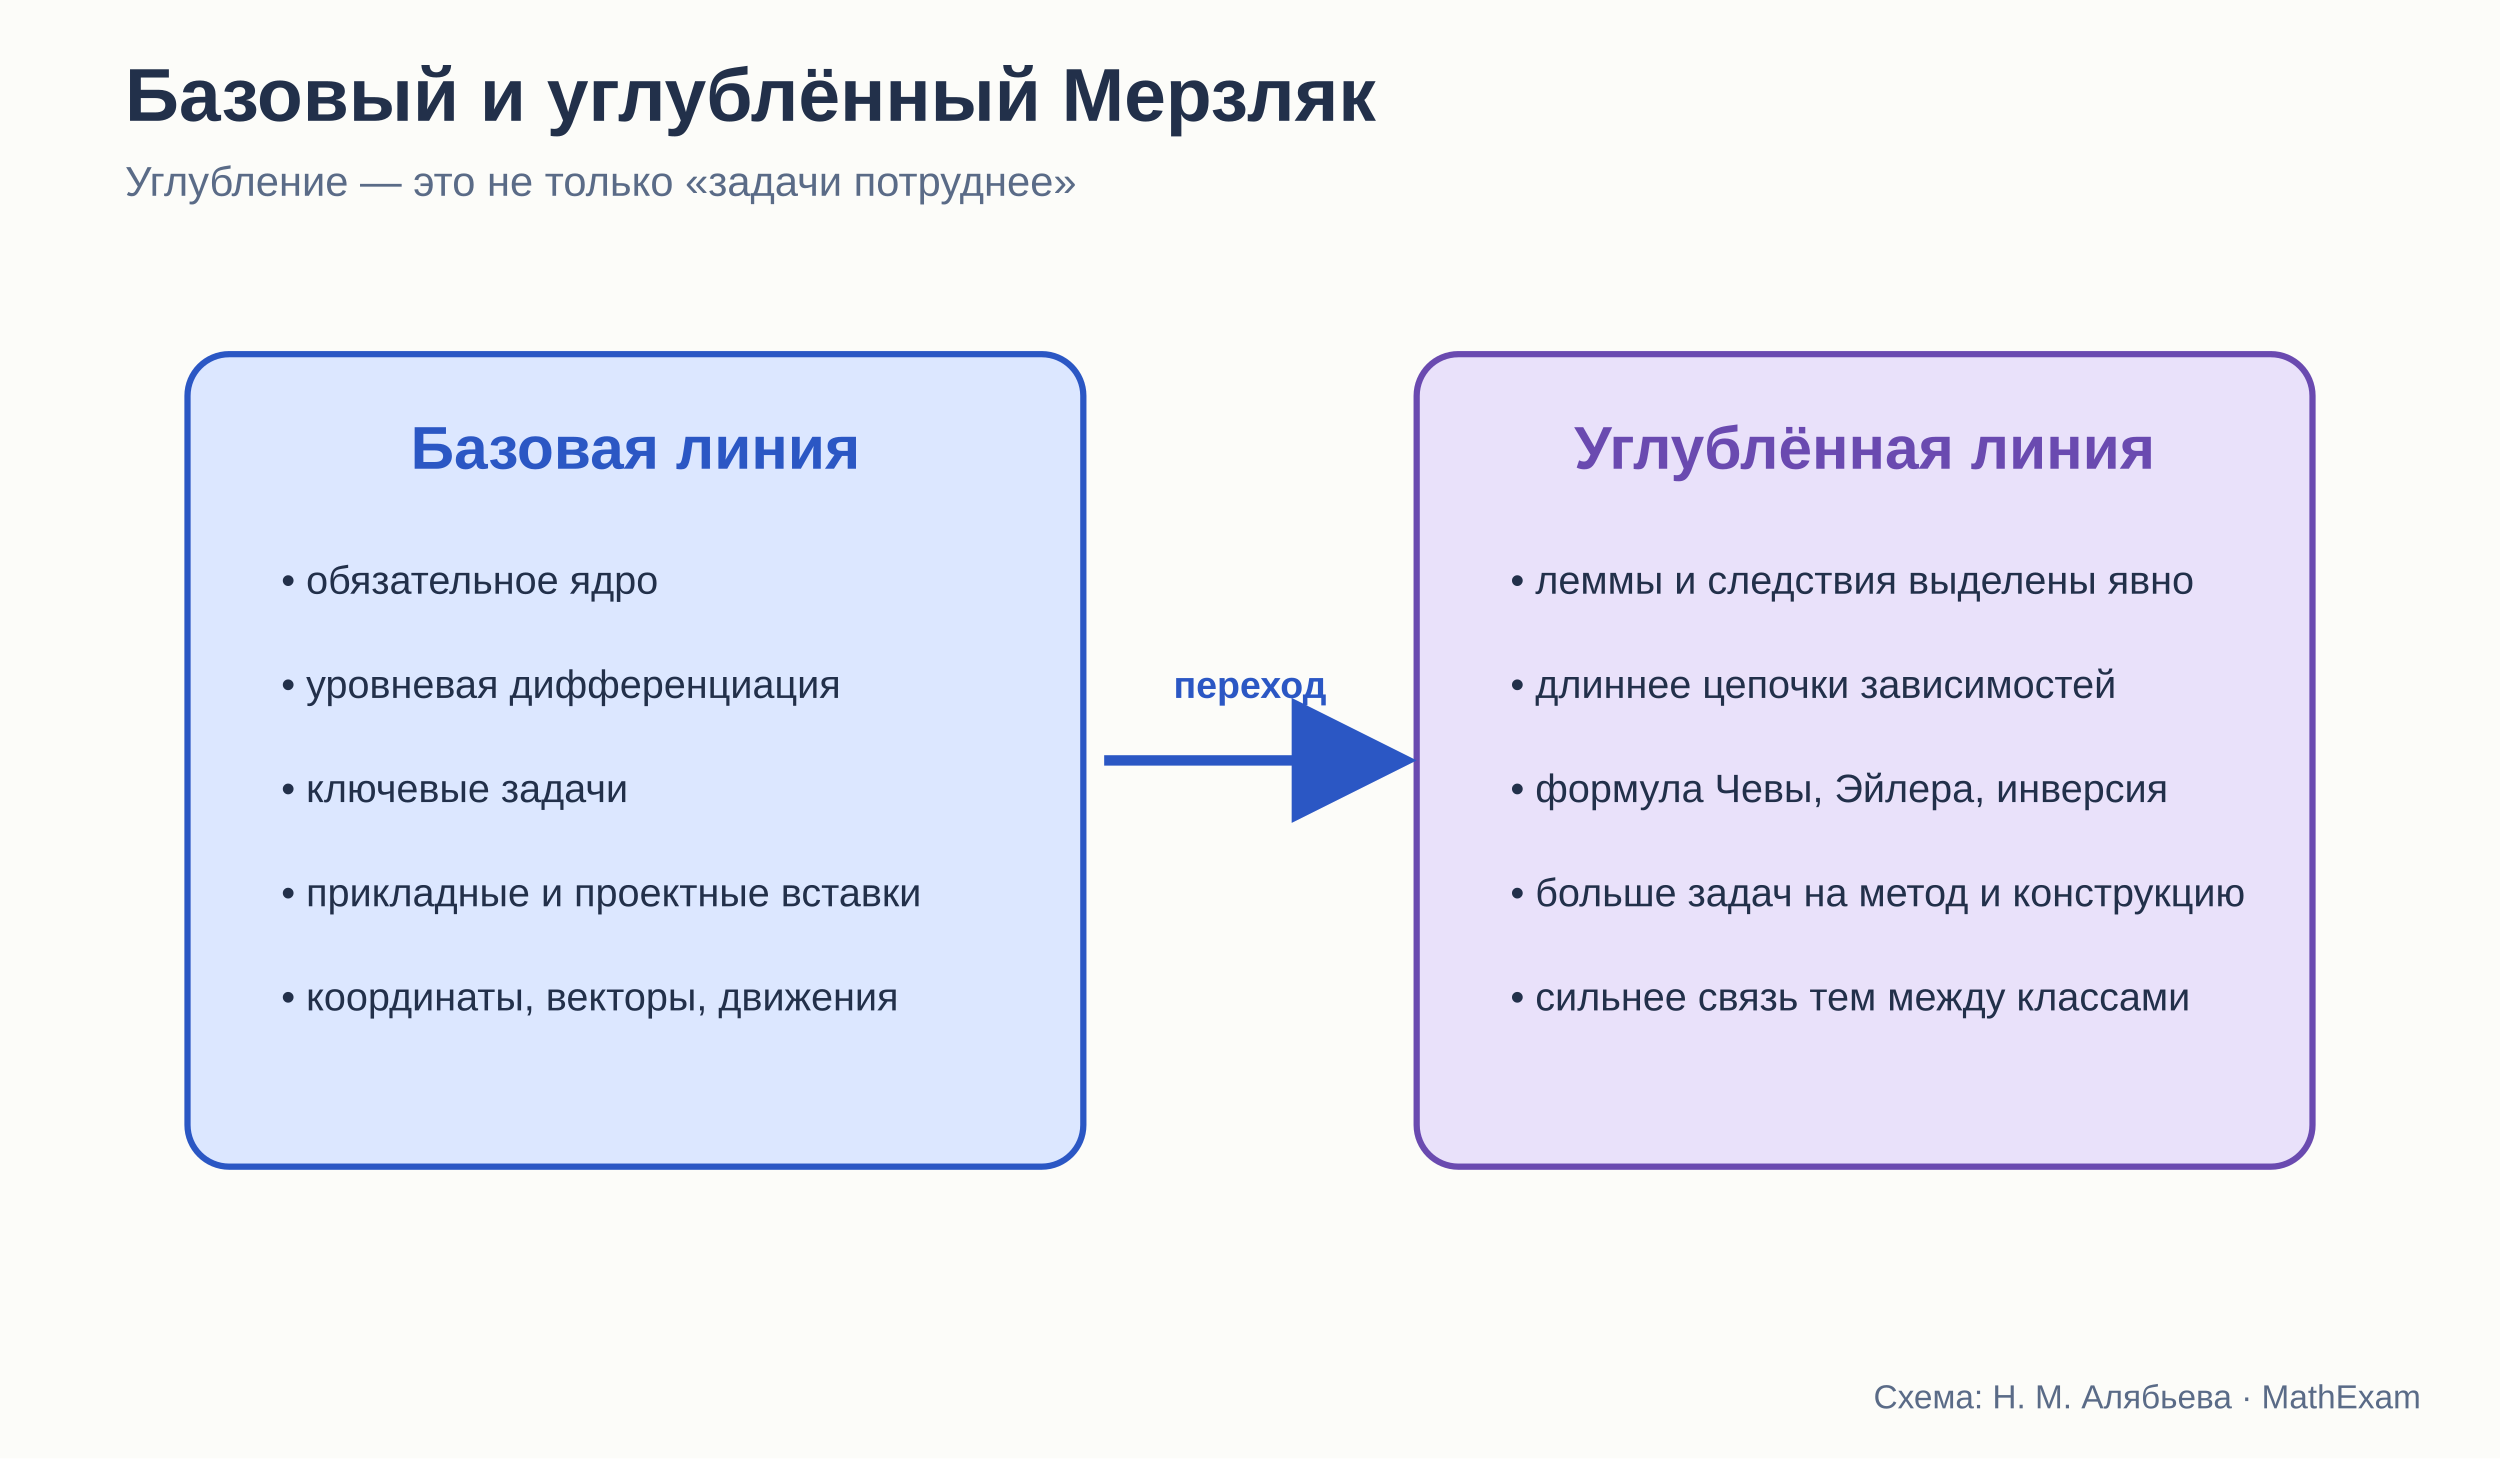
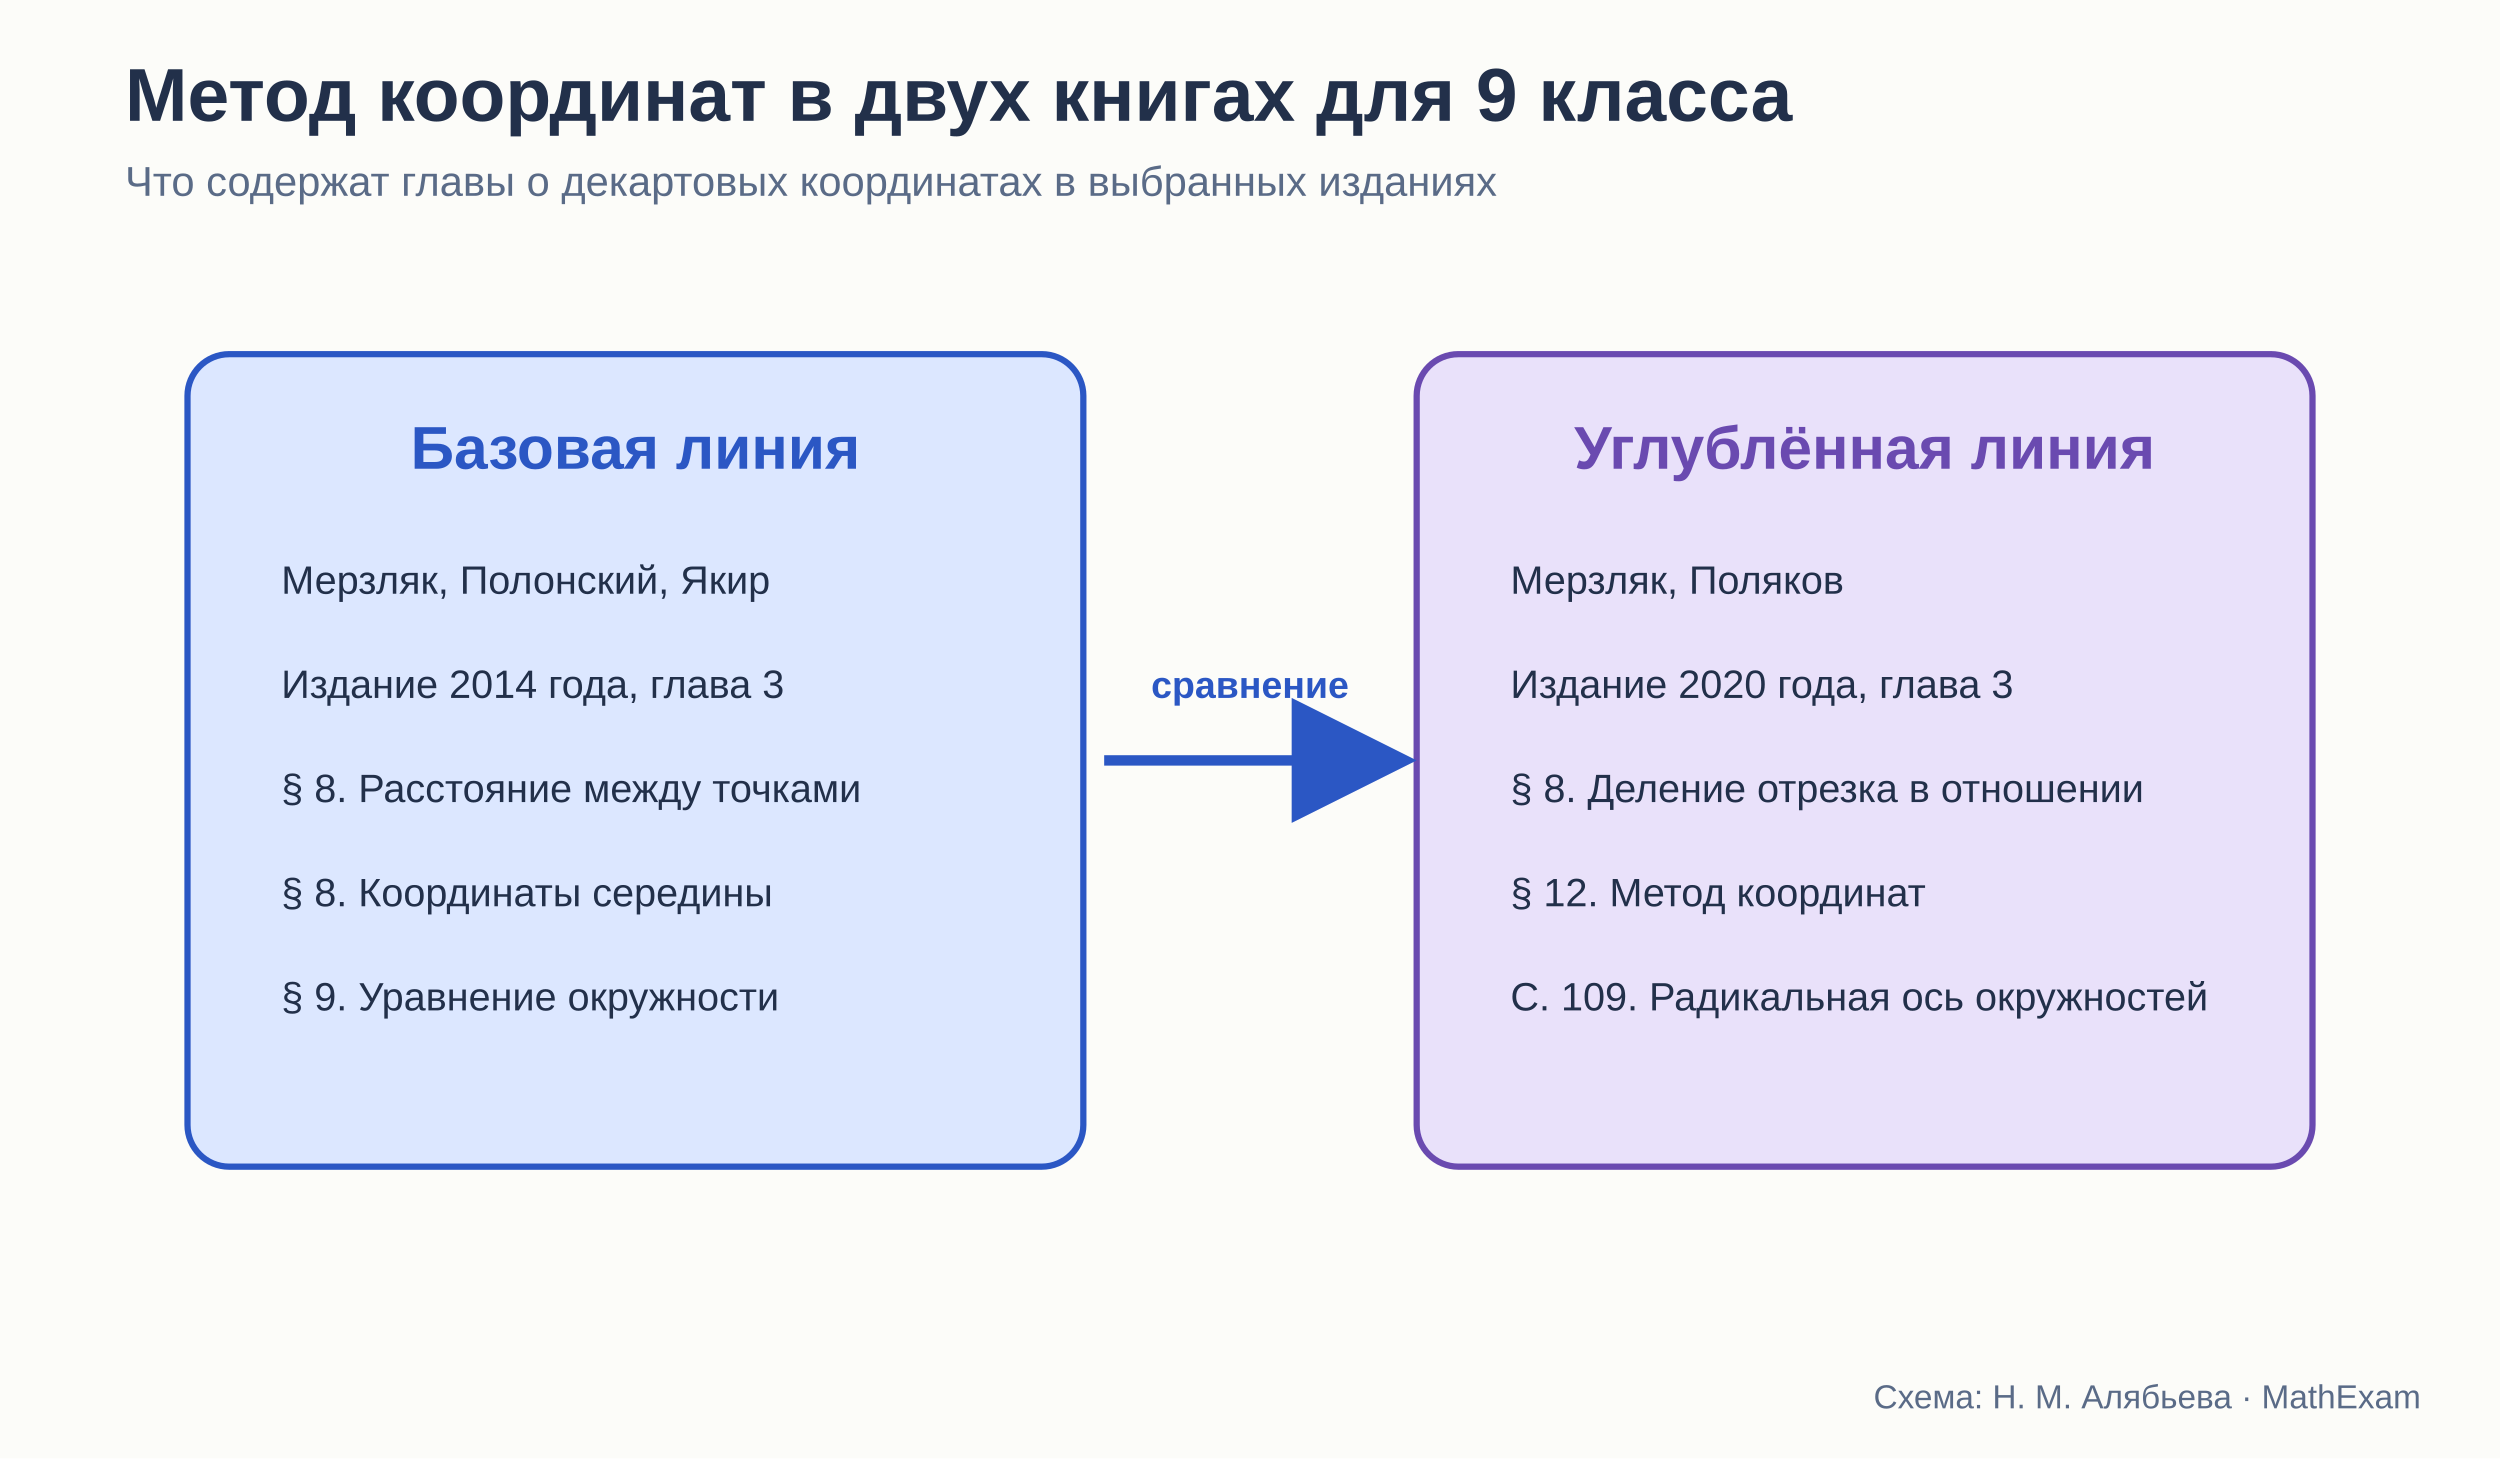
<svg xmlns="http://www.w3.org/2000/svg" width="1200" height="700" viewBox="0 0 1200 700" role="img">
  <defs>
    <marker id="arrow" markerWidth="12" markerHeight="12" refX="10" refY="6" orient="auto">
      <path d="M0,0 L12,6 L0,12 z" fill="#2B57C4" />
    </marker>
  </defs>
  <rect width="1200" height="700" fill="#FCFCF9" />
  <text x="60" y="58" text-anchor="start" style="font-size:36px;font-weight:700;fill:#22304A;font-family:Arial,Segoe UI,sans-serif;">
-     <tspan x="60" dy="0">Базовый и углублённый Мерзляк</tspan>
+     <tspan x="60" dy="0">Метод координат в двух книгах для 9 класса</tspan>
  </text>
  <text x="60" y="94" text-anchor="start" style="font-size:20px;font-weight:400;fill:#5A6B87;font-family:Arial,Segoe UI,sans-serif;">
-     <tspan x="60" dy="0">Углубление — это не только «задачи потруднее»</tspan>
+     <tspan x="60" dy="0">Что содержат главы о декартовых координатах в выбранных изданиях</tspan>
  </text>
  <rect x="90" y="170" width="430" height="390" rx="20" fill="#DCE7FF" stroke="#2B57C4" stroke-width="3" />
  <text x="305" y="225" text-anchor="middle" style="font-size:29px;font-weight:700;fill:#2B57C4;font-family:Arial,Segoe UI,sans-serif;">
    <tspan x="305" dy="0">Базовая линия</tspan>
  </text>
  <text x="135" y="285" text-anchor="start" style="font-size:19px;font-weight:400;fill:#22304A;font-family:Arial,Segoe UI,sans-serif;">
-     <tspan x="135" dy="0">• обязательное ядро</tspan>
+     <tspan x="135" dy="0">Мерзляк, Полонский, Якир</tspan>
  </text>
  <text x="135" y="335" text-anchor="start" style="font-size:19px;font-weight:400;fill:#22304A;font-family:Arial,Segoe UI,sans-serif;">
-     <tspan x="135" dy="0">• уровневая дифференциация</tspan>
+     <tspan x="135" dy="0">Издание 2014 года, глава 3</tspan>
  </text>
  <text x="135" y="385" text-anchor="start" style="font-size:19px;font-weight:400;fill:#22304A;font-family:Arial,Segoe UI,sans-serif;">
-     <tspan x="135" dy="0">• ключевые задачи</tspan>
+     <tspan x="135" dy="0">§ 8. Расстояние между точками</tspan>
  </text>
  <text x="135" y="435" text-anchor="start" style="font-size:19px;font-weight:400;fill:#22304A;font-family:Arial,Segoe UI,sans-serif;">
-     <tspan x="135" dy="0">• прикладные и проектные вставки</tspan>
+     <tspan x="135" dy="0">§ 8. Координаты середины</tspan>
  </text>
  <text x="135" y="485" text-anchor="start" style="font-size:19px;font-weight:400;fill:#22304A;font-family:Arial,Segoe UI,sans-serif;">
-     <tspan x="135" dy="0">• координаты, векторы, движения</tspan>
+     <tspan x="135" dy="0">§ 9. Уравнение окружности</tspan>
  </text>
  <rect x="680" y="170" width="430" height="390" rx="20" fill="#E9E1FA" stroke="#6A4AB0" stroke-width="3" />
  <text x="895" y="225" text-anchor="middle" style="font-size:29px;font-weight:700;fill:#6A4AB0;font-family:Arial,Segoe UI,sans-serif;">
    <tspan x="895" dy="0">Углублённая линия</tspan>
  </text>
  <text x="725" y="285" text-anchor="start" style="font-size:19px;font-weight:400;fill:#22304A;font-family:Arial,Segoe UI,sans-serif;">
-     <tspan x="725" dy="0">• леммы и следствия выделены явно</tspan>
+     <tspan x="725" dy="0">Мерзляк, Поляков</tspan>
  </text>
  <text x="725" y="335" text-anchor="start" style="font-size:19px;font-weight:400;fill:#22304A;font-family:Arial,Segoe UI,sans-serif;">
-     <tspan x="725" dy="0">• длиннее цепочки зависимостей</tspan>
+     <tspan x="725" dy="0">Издание 2020 года, глава 3</tspan>
  </text>
  <text x="725" y="385" text-anchor="start" style="font-size:19px;font-weight:400;fill:#22304A;font-family:Arial,Segoe UI,sans-serif;">
-     <tspan x="725" dy="0">• формула Чевы, Эйлера, инверсия</tspan>
+     <tspan x="725" dy="0">§ 8. Деление отрезка в отношении</tspan>
  </text>
  <text x="725" y="435" text-anchor="start" style="font-size:19px;font-weight:400;fill:#22304A;font-family:Arial,Segoe UI,sans-serif;">
-     <tspan x="725" dy="0">• больше задач на метод и конструкцию</tspan>
+     <tspan x="725" dy="0">§ 12. Метод координат</tspan>
  </text>
  <text x="725" y="485" text-anchor="start" style="font-size:19px;font-weight:400;fill:#22304A;font-family:Arial,Segoe UI,sans-serif;">
-     <tspan x="725" dy="0">• сильнее связь тем между классами</tspan>
+     <tspan x="725" dy="0">С. 109. Радикальная ось окружностей</tspan>
  </text>
  <line x1="530" y1="365" x2="670" y2="365" stroke="#2B57C4" stroke-width="5" marker-end="url(#arrow)" />
  <text x="600" y="335" text-anchor="middle" style="font-size:18px;font-weight:700;fill:#2B57C4;font-family:Arial,Segoe UI,sans-serif;">
-     <tspan x="600" dy="0">переход</tspan>
+     <tspan x="600" dy="0">сравнение</tspan>
  </text>
  <text x="1162" y="676" text-anchor="end" style="font-size:16px;font-weight:400;fill:#5A6B87;font-family:Arial,Segoe UI,sans-serif;">
    <tspan x="1162" dy="0">Схема: Н. М. Алябьева · MathExam</tspan>
  </text>
</svg>
